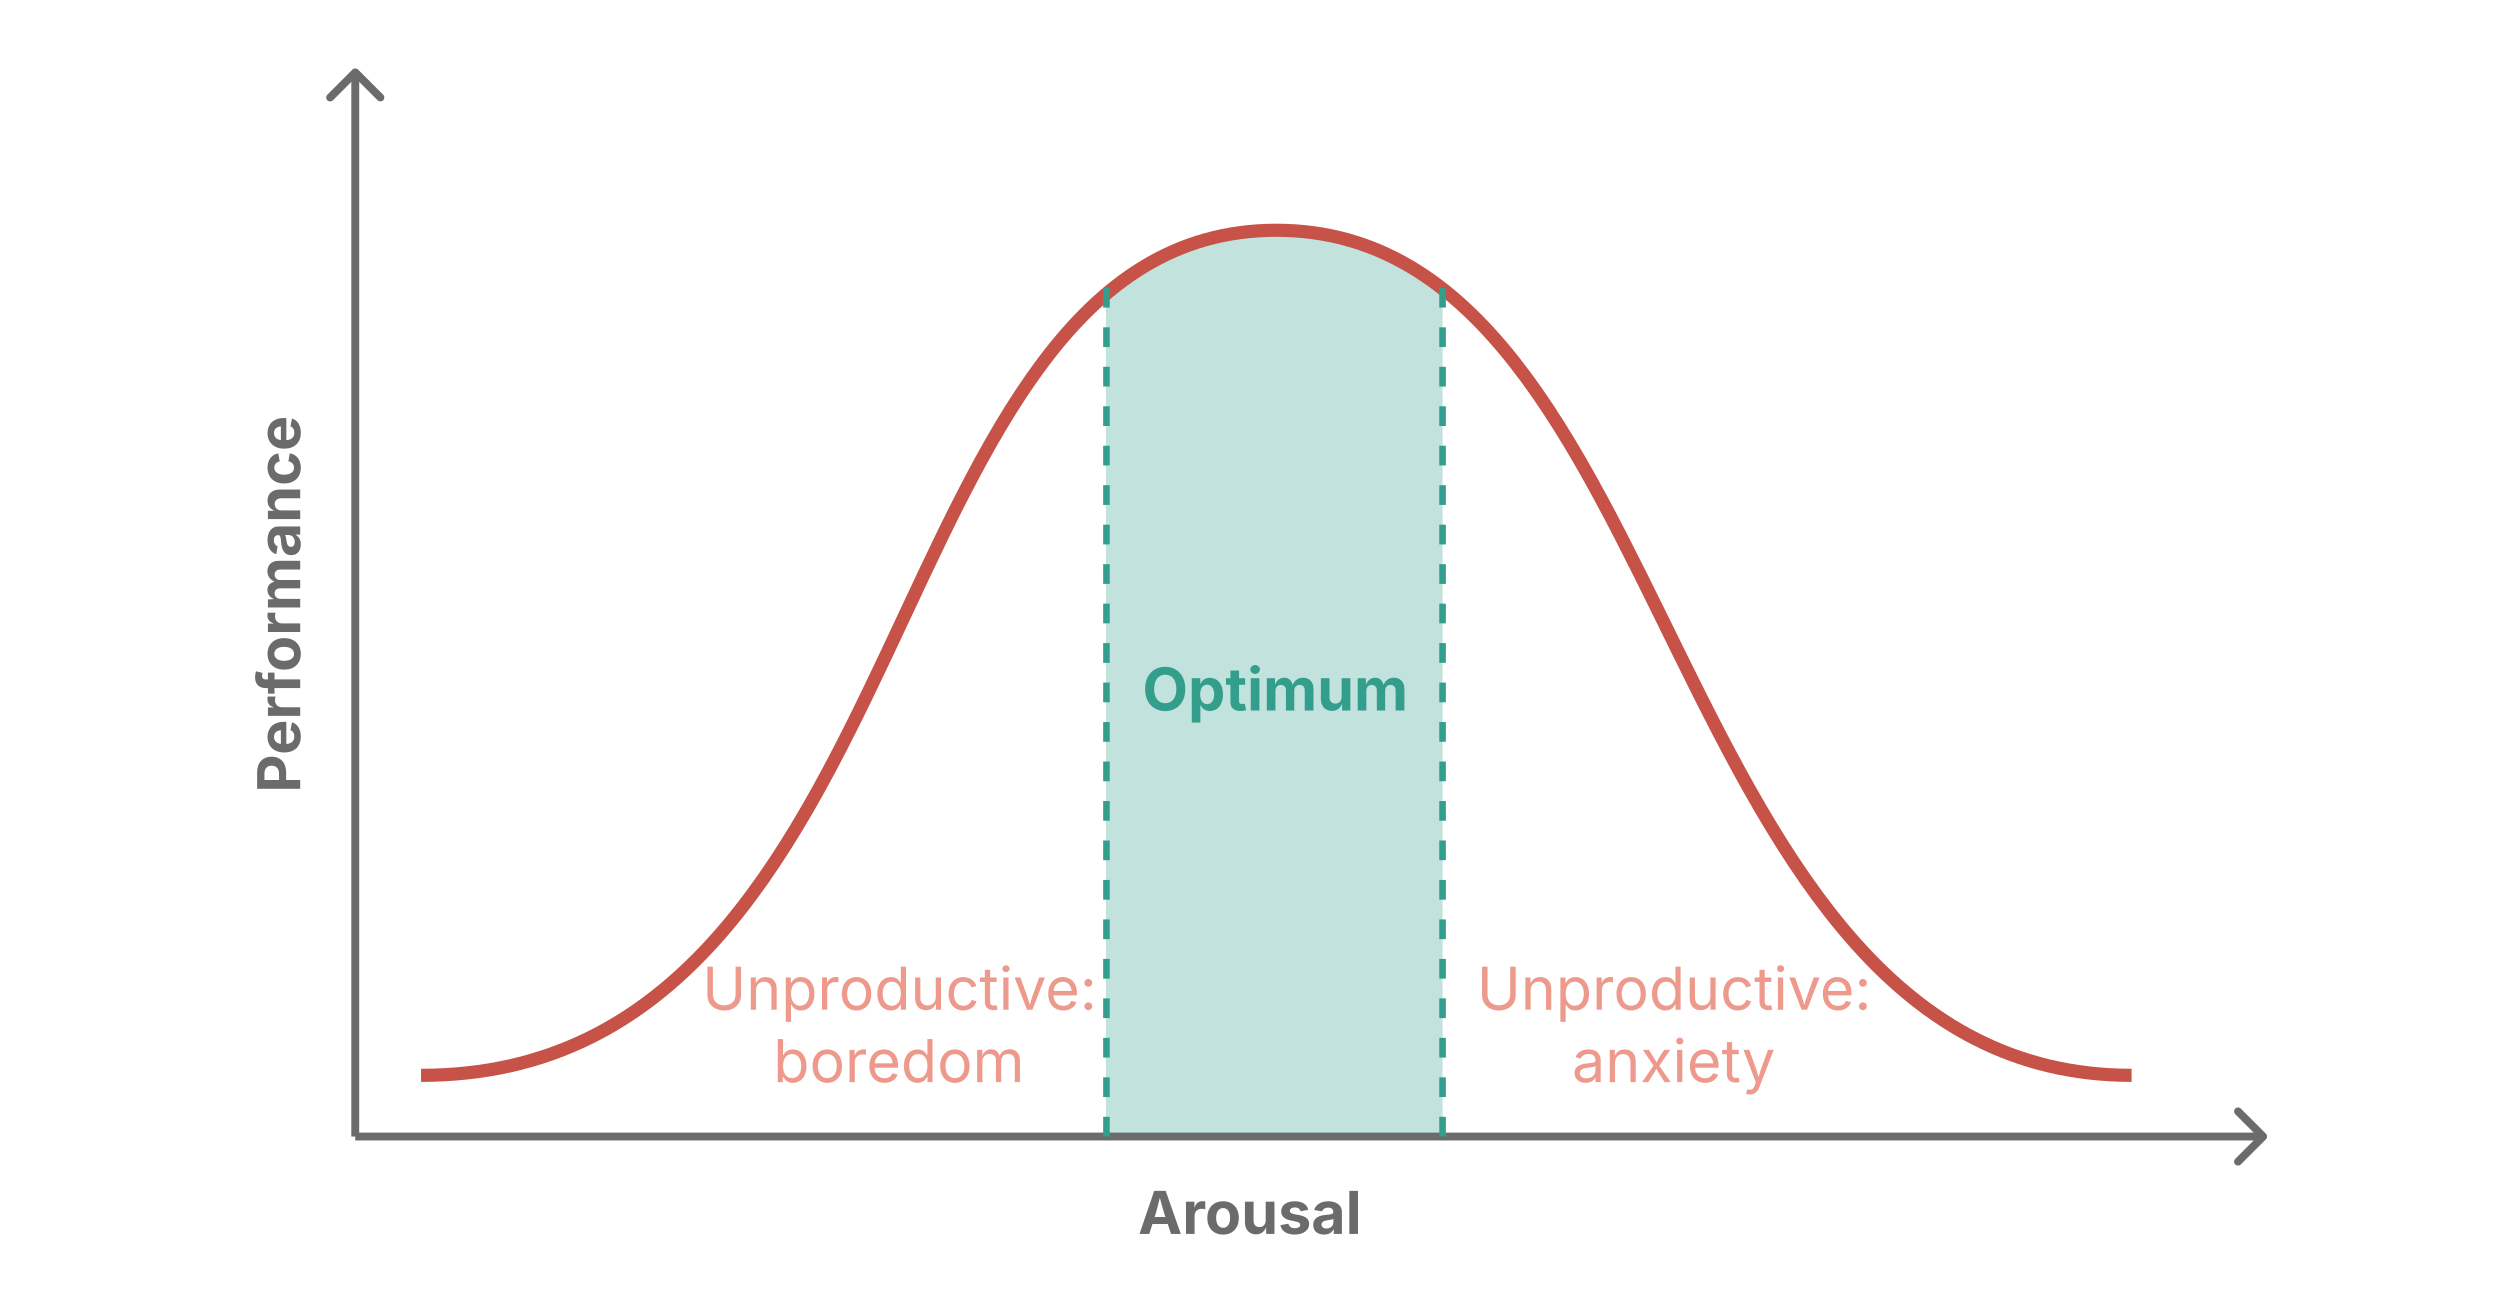
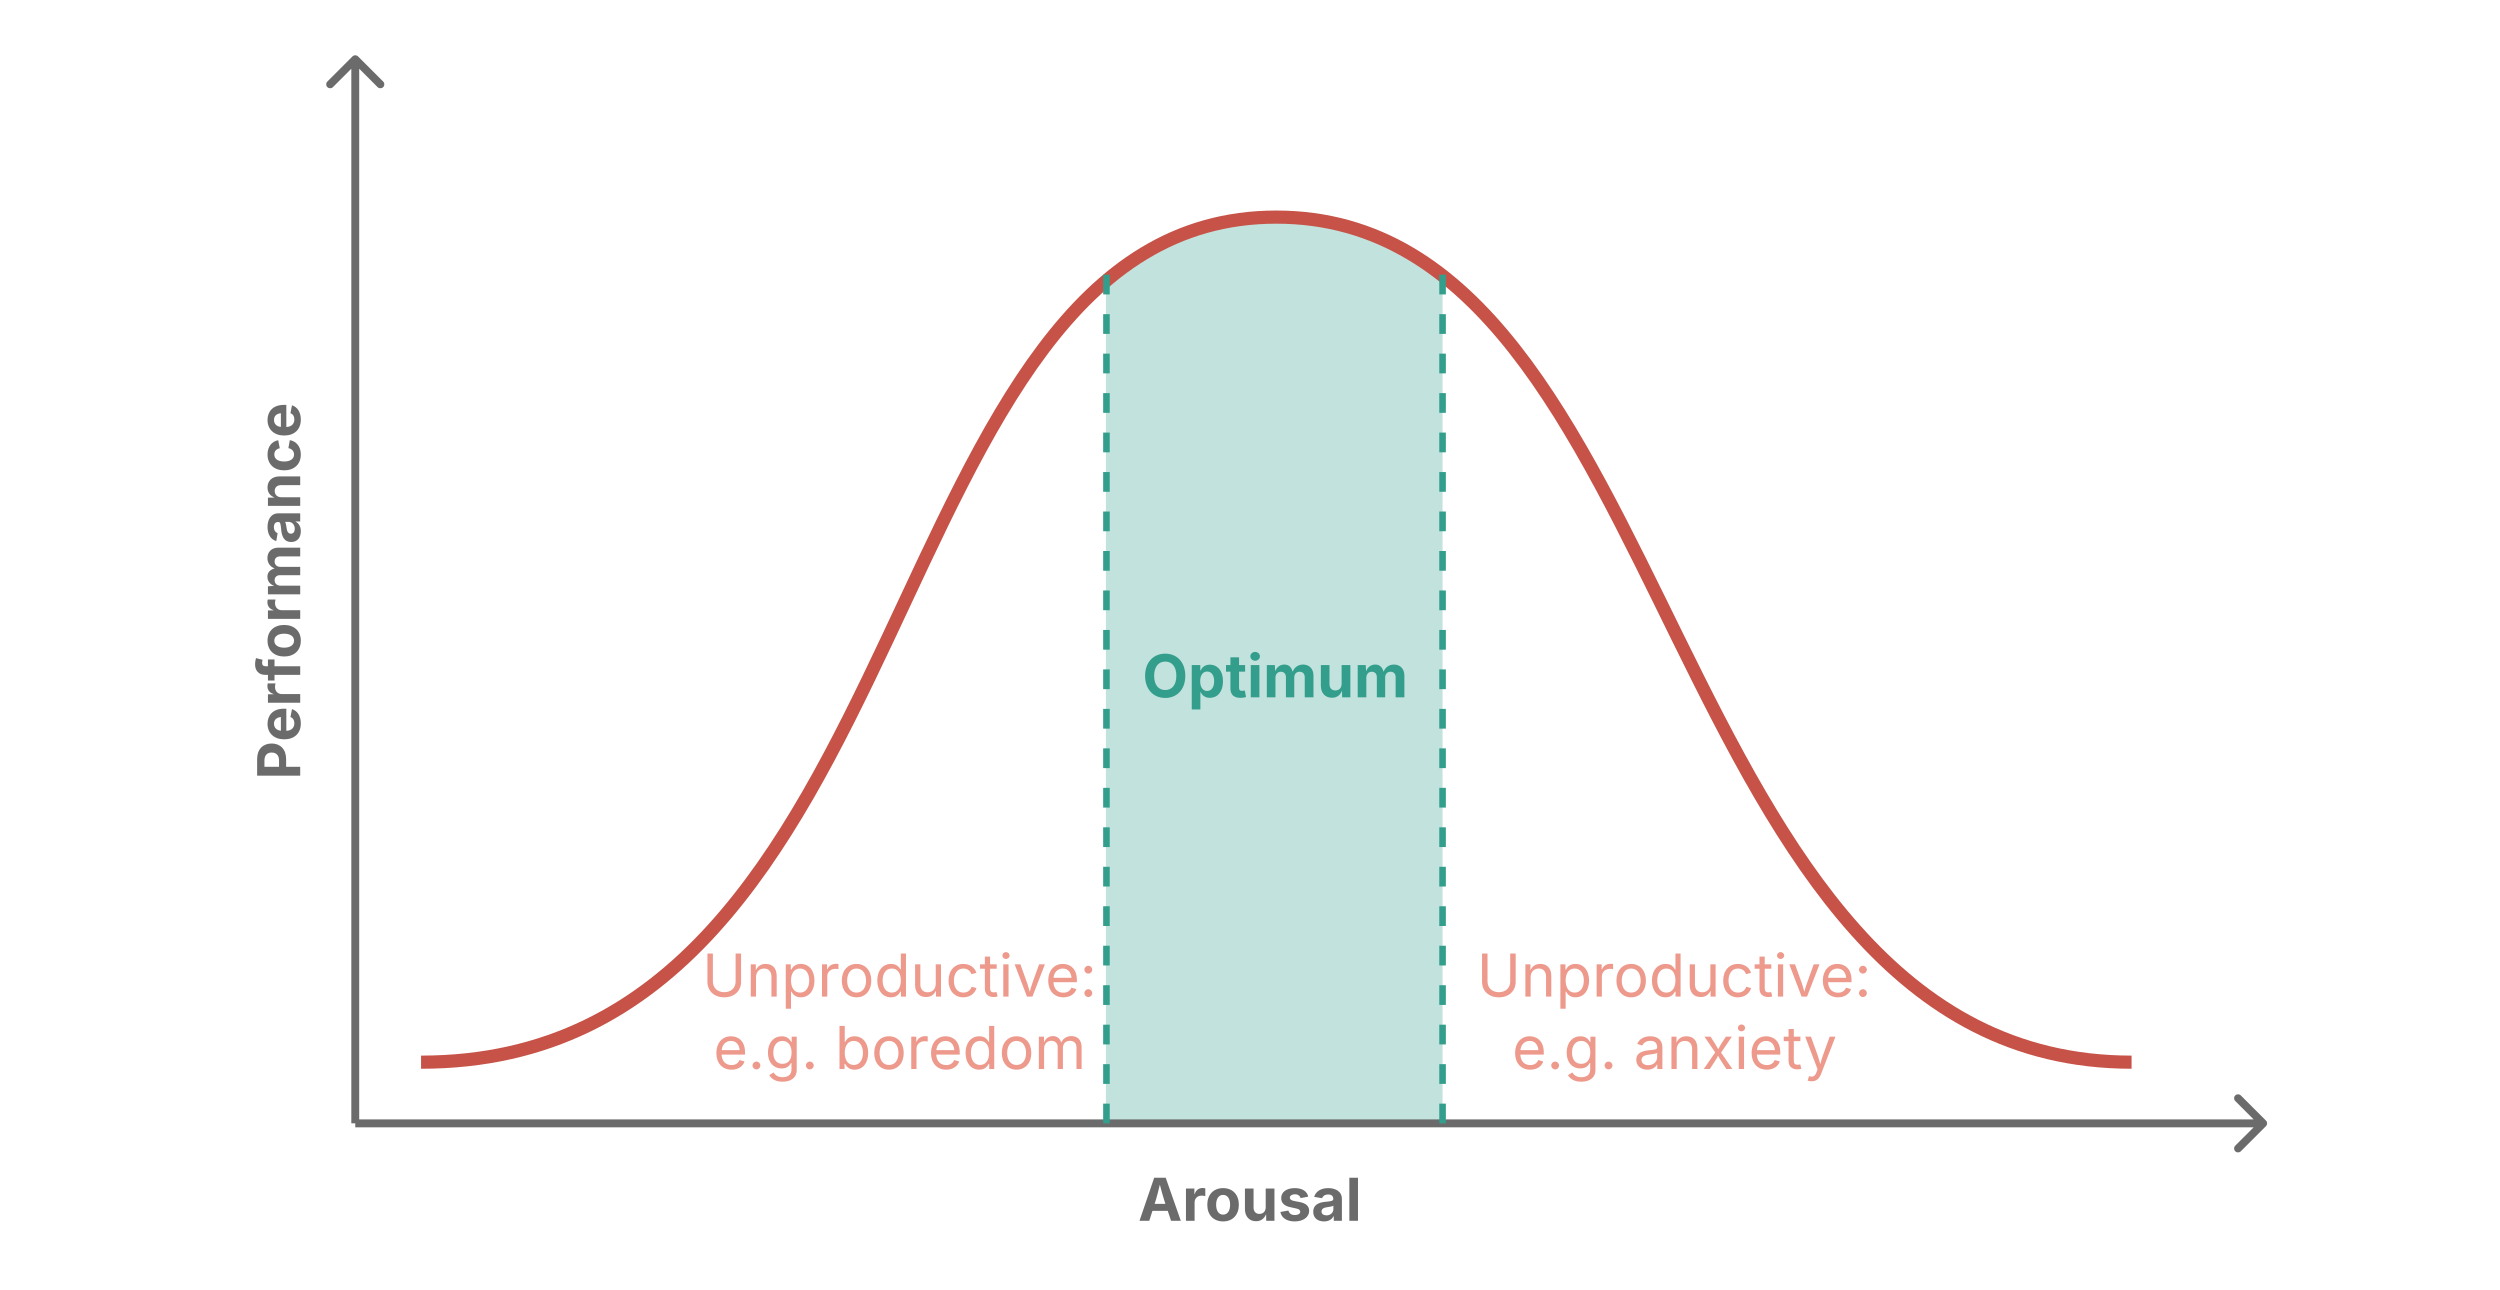
- <svg xmlns="http://www.w3.org/2000/svg" viewBox="0 83 380 198" fill="none">
+ <svg xmlns="http://www.w3.org/2000/svg" viewBox="0 85 380 196" fill="none">
  <style>text{font-family:Inter,Helvetica,Arial,sans-serif}</style>
  <rect width="380" height="300" rx="10" fill="white" />
  <path opacity="0.3" d="M168.096 126.693C168.096 126.693 182.598 117.98 192.883 117.78C203.758 117.568 219.27 126.693 219.27 126.693V255.791H168.096V126.693Z" fill="#339E8C" />
-   <text fill="black" font-size="15" font-weight="bold">
-     <tspan x="20" y="28.454">The Inverted-U</tspan>
-   </text>
-   <circle cx="24" cy="44" r="4" fill="#339E8C" />
-   <text fill="#6B6B6B" font-size="10">
-     <tspan x="32" y="47.636">Yerkes and Dodson, 1908</tspan>
-   </text>
-   <text fill="#6B6B6B" font-size="9" font-style="italic">
-     <tspan x="20" y="62.773">Performance rises with activation to an optimum and falls away beyond it. Work </tspan>
-     <tspan x="20" y="73.773">fails at either extreme.</tspan>
-   </text>
  <path d="M344.424 256.175C344.659 255.941 344.659 255.561 344.424 255.326L340.606 251.508C340.372 251.274 339.992 251.274 339.757 251.508C339.523 251.742 339.523 252.122 339.757 252.357L343.151 255.751L339.757 259.145C339.523 259.379 339.523 259.759 339.757 259.993C339.992 260.228 340.372 260.228 340.606 259.993L344.424 256.175ZM54 255.751V256.351H344V255.751V255.151H54V255.751Z" fill="#6B6B6B" />
  <path d="M54.424 93.576C54.19 93.341 53.81 93.341 53.576 93.576L49.757 97.394C49.523 97.628 49.523 98.008 49.757 98.243C49.992 98.477 50.372 98.477 50.606 98.243L54 94.849L57.394 98.243C57.628 98.477 58.008 98.477 58.243 98.243C58.477 98.008 58.477 97.628 58.243 97.394L54.424 93.576ZM54 255.751H54.6V94H54H53.4V255.751H54Z" fill="#6B6B6B" />
  <path d="M64 246.452C141.237 246.452 132.356 118 194 118C255.644 118 252.149 246.452 324 246.452" stroke="#C75247" stroke-width="2" />
  <path d="M168.181 255.752L168.181 126.693" stroke="#339E8C" stroke-dasharray="3 3" />
  <path d="M219.27 255.752L219.27 126.693" stroke="#339E8C" stroke-dasharray="3 3" />
-   <text fill="#339E8C" font-size="9" font-weight="bold">
+   <text fill="#339E8C" style="white-space: pre" xml:space="preserve" font-family="Inter" font-size="9" font-weight="bold" letter-spacing="0em">
    <tspan x="173.649" y="190.995">Optimum</tspan>
  </text>
-   <text fill="#ED998C" font-size="9">
+   <text fill="#ED998C" style="white-space: pre" xml:space="preserve" font-family="Inter" font-size="9" letter-spacing="0em">
    <tspan x="106.733" y="236.483">Unproductive:
</tspan>
-     <tspan x="117.539" y="247.483">boredom</tspan>
+     <tspan x="108.433" y="247.483">e.g. boredom</tspan>
  </text>
-   <text fill="#ED998C" font-size="9">
+   <text fill="#ED998C" style="white-space: pre" xml:space="preserve" font-family="Inter" font-size="9" letter-spacing="0em">
    <tspan x="224.475" y="236.483">Unproductive:
</tspan>
-     <tspan x="238.947" y="247.483">anxiety</tspan>
+     <tspan x="229.841" y="247.483">e.g. anxiety</tspan>
  </text>
-   <text fill="#6B6B6B" font-size="9" font-weight="bold">
+   <text fill="#6B6B6B" style="white-space: pre" xml:space="preserve" font-family="Inter" font-size="9" font-weight="bold" letter-spacing="0em">
    <tspan x="172.984" y="270.564">Arousal</tspan>
  </text>
-   <text transform="matrix(0 -1 1 0 36.8584 219.875)" fill="#6B6B6B" font-size="9" font-weight="bold">
+   <text transform="matrix(0 -1 1 0 36.8584 219.875)" fill="#6B6B6B" style="white-space: pre" xml:space="preserve" font-family="Inter" font-size="9" font-weight="bold" letter-spacing="0em">
    <tspan x="16.378" y="8.773">Performance</tspan>
  </text>
</svg>
